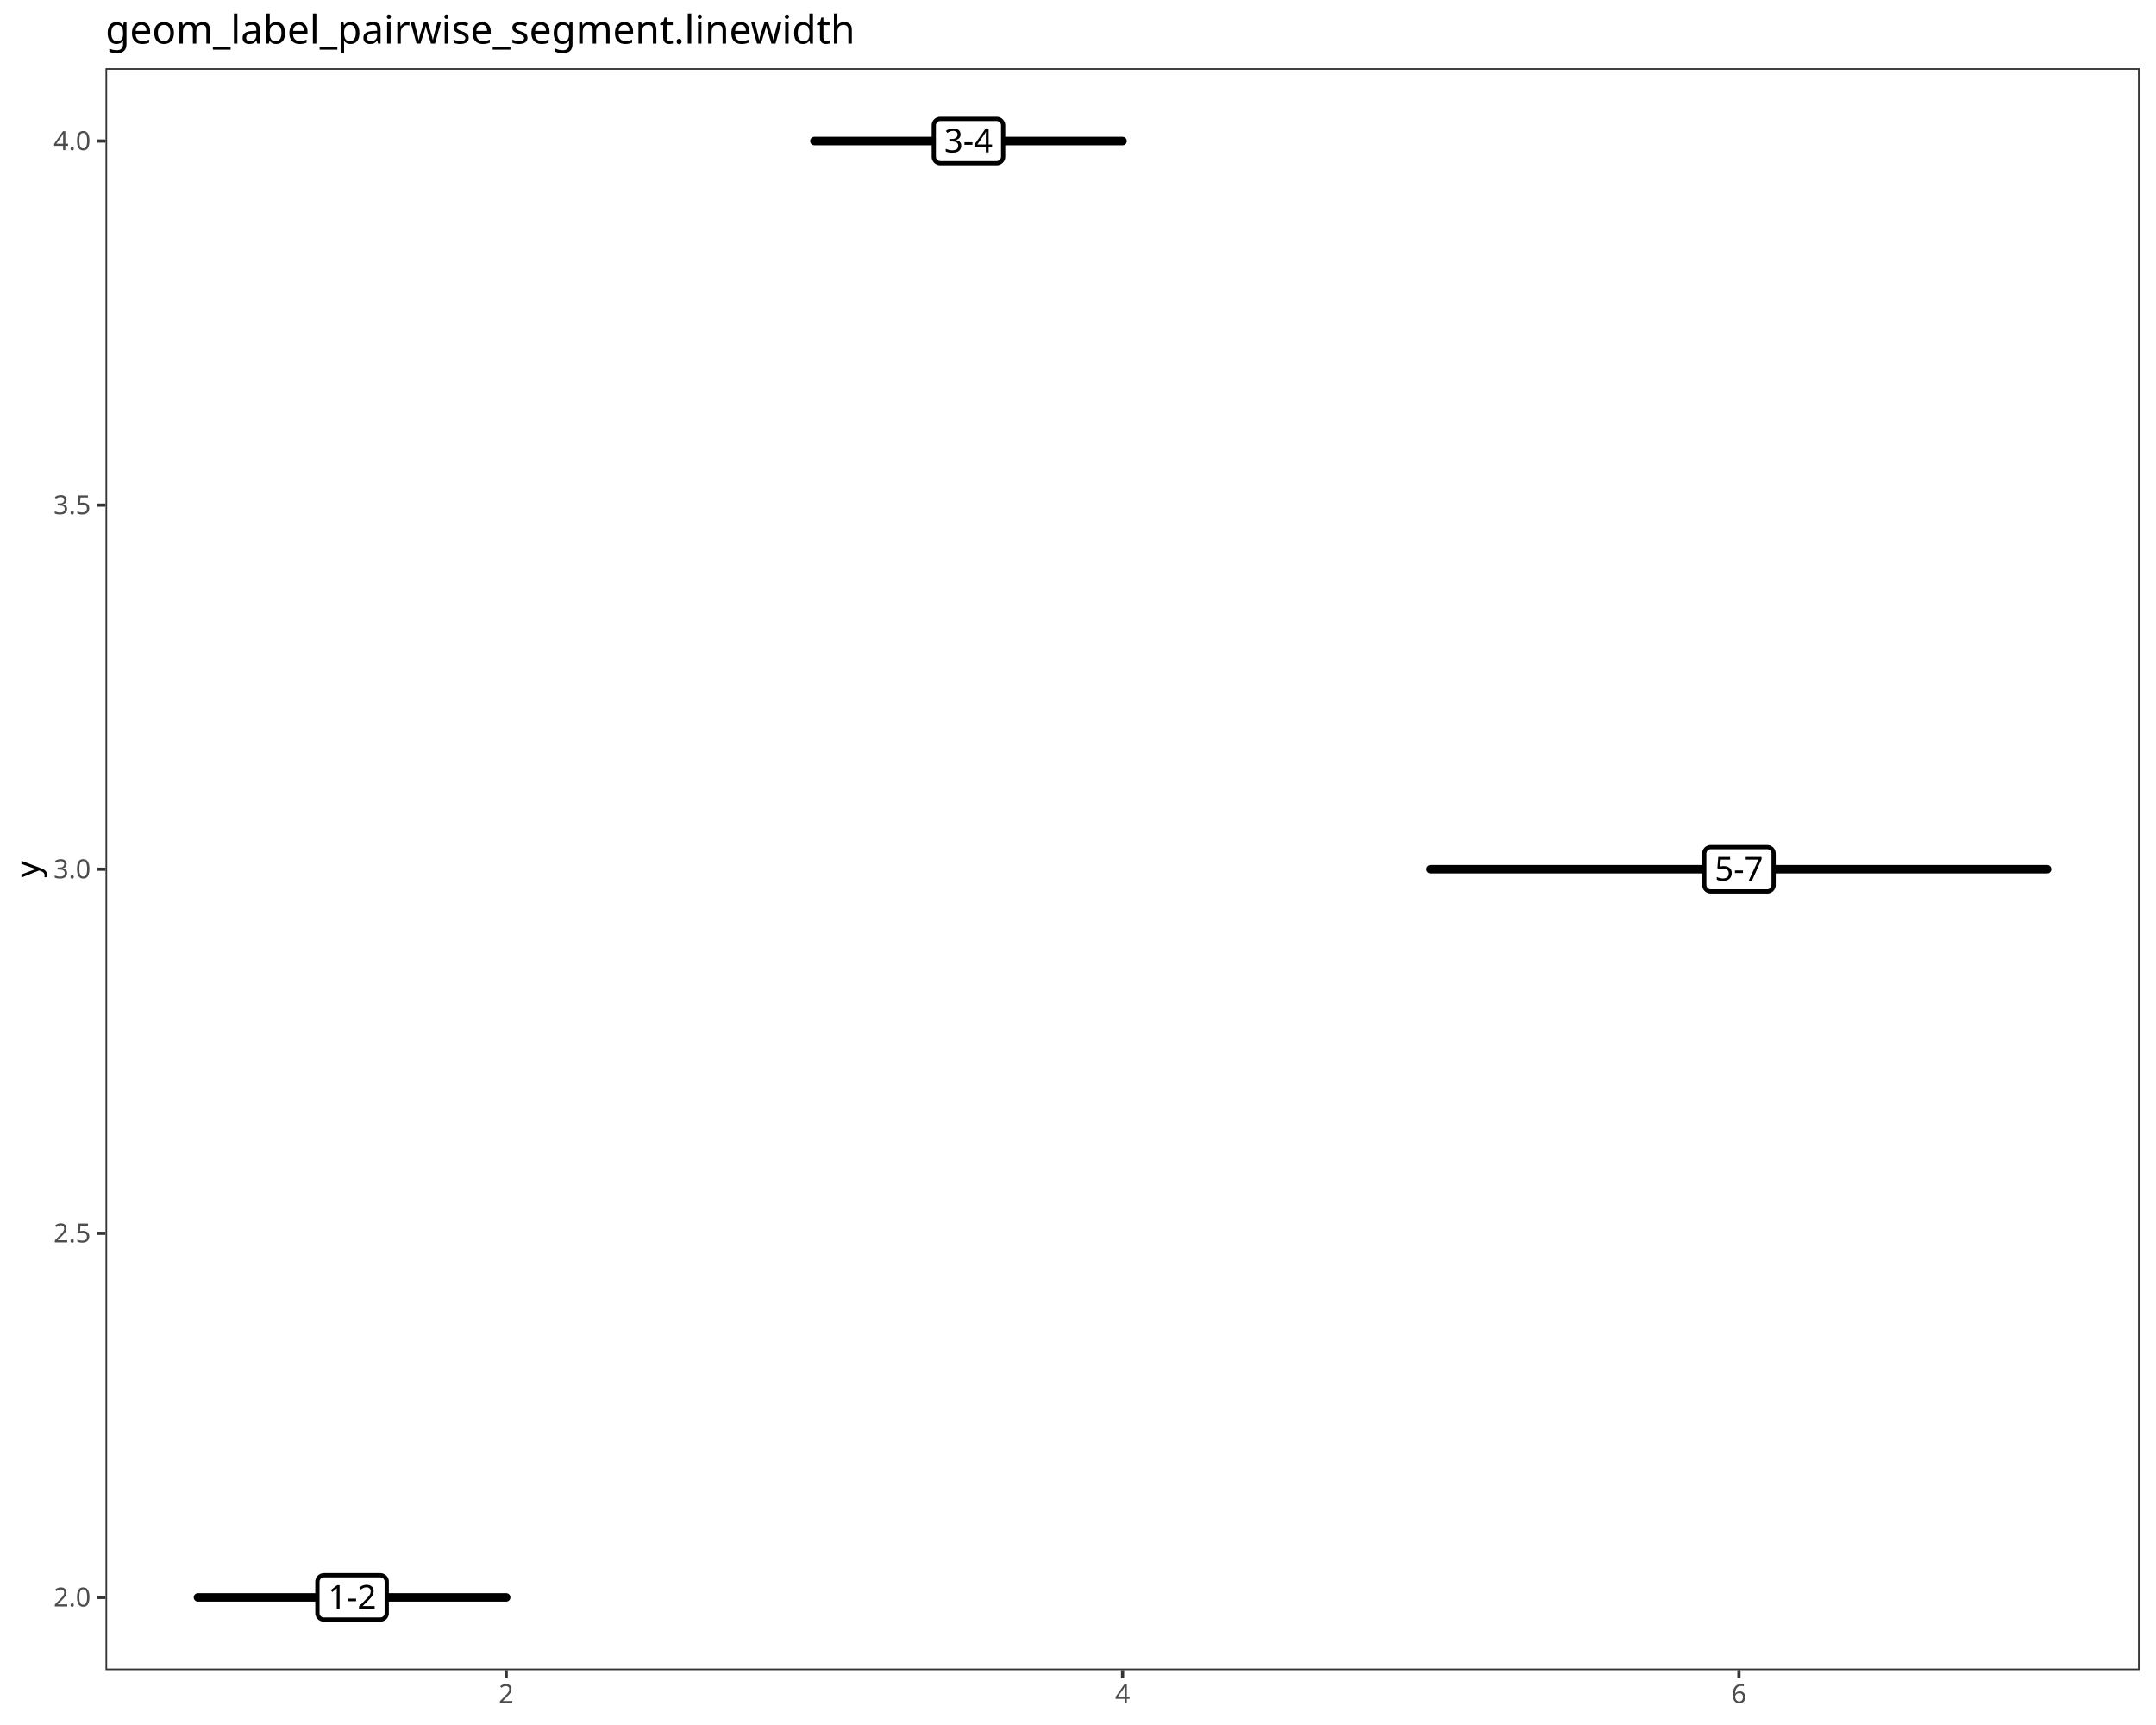
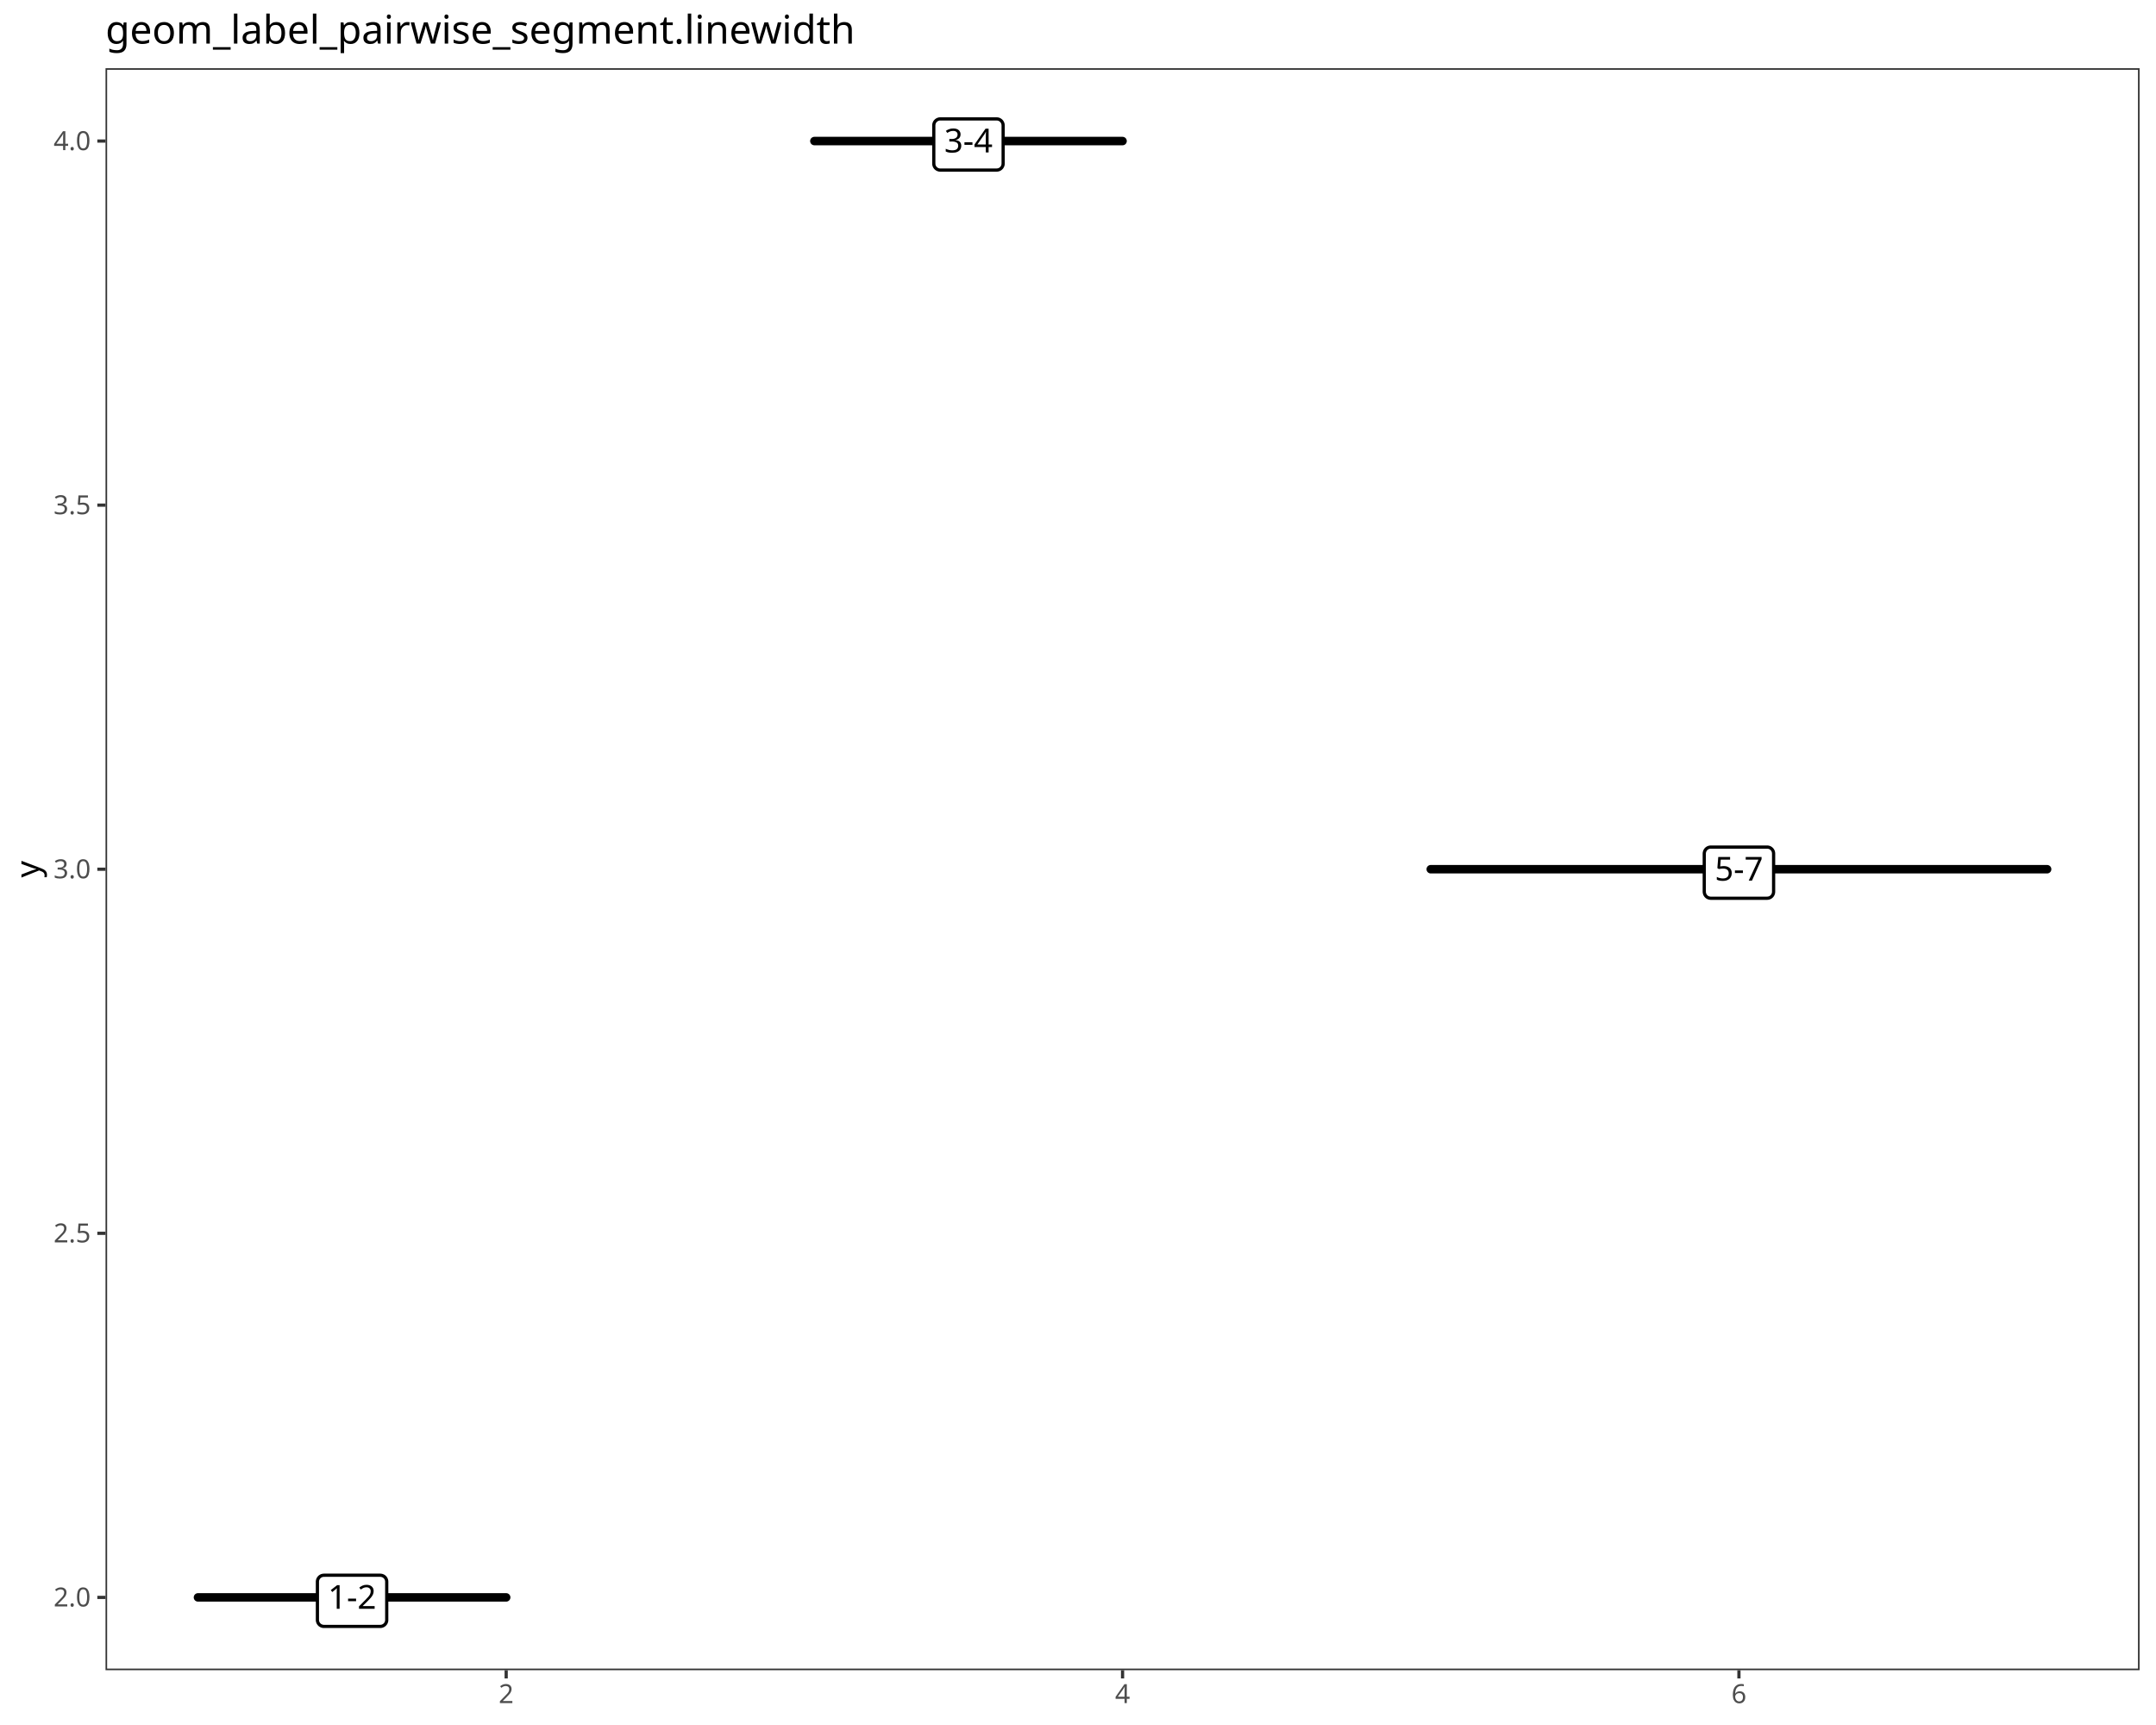
<svg xmlns="http://www.w3.org/2000/svg" class="svglite" data-engine-version="2.0" width="720.00pt" height="576.00pt" viewBox="0 0 720.00 576.00">
  <defs>
    <style type="text/css">
    .svglite line, .svglite polyline, .svglite polygon, .svglite path, .svglite rect, .svglite circle {
      fill: none;
      stroke: #000000;
      stroke-linecap: round;
      stroke-linejoin: round;
      stroke-miterlimit: 10.00;
    }
  </style>
  </defs>
  <rect width="100%" height="100%" style="stroke: none; fill: #FFFFFF;" />
  <defs>
    <clipPath id="cpMC4wMHw3MjAuMDB8MC4wMHw1NzYuMDA=">
      <rect x="0.00" y="0.00" width="720.00" height="576.00" />
    </clipPath>
  </defs>
  <g clip-path="url(#cpMC4wMHw3MjAuMDB8MC4wMHw1NzYuMDA=)">
    <rect x="0.00" y="0.00" width="720.00" height="576.00" style="stroke-width: 1.07; stroke: #FFFFFF; fill: #FFFFFF;" />
  </g>
  <defs>
    <clipPath id="cpMzUuMjR8NzE0LjUyfDIyLjc4fDU1Ny43MQ==">
      <rect x="35.24" y="22.78" width="679.28" height="534.92" />
    </clipPath>
  </defs>
  <g clip-path="url(#cpMzUuMjR8NzE0LjUyfDIyLjc4fDU1Ny43MQ==)">
    <rect x="35.24" y="22.78" width="679.28" height="534.92" style="stroke-width: 1.07; stroke: none; fill: #FFFFFF;" />
    <line x1="66.11" y1="533.39" x2="169.04" y2="533.39" style="stroke-width: 2.83;" />
-     <polygon points="108.16,540.79 126.99,540.79 126.91,540.79 127.25,540.77 127.59,540.70 127.92,540.58 128.22,540.41 128.49,540.19 128.72,539.93 128.91,539.63 129.04,539.31 129.13,538.98 129.15,538.63 129.15,538.63 129.15,528.15 129.15,528.15 129.13,527.81 129.04,527.47 128.91,527.15 128.72,526.85 128.49,526.59 128.22,526.37 127.92,526.20 127.59,526.08 127.25,526.01 126.99,525.99 108.16,525.99 108.42,526.01 108.07,525.99 107.73,526.04 107.39,526.13 107.08,526.28 106.79,526.48 106.54,526.72 106.33,527.00 106.17,527.31 106.06,527.64 106.00,527.98 106.00,528.15 106.00,538.63 106.00,538.46 106.00,538.80 106.06,539.15 106.17,539.48 106.33,539.78 106.54,540.06 106.79,540.30 107.08,540.50 107.39,540.65 107.73,540.75 108.07,540.79 " style="stroke-width: 1.42; fill: #FFFFFF;" />
+     <polygon points="108.16,543.08 126.99,543.08 126.91,543.08 127.25,543.07 127.59,543.00 127.92,542.87 128.22,542.70 128.49,542.48 128.72,542.22 128.91,541.93 129.04,541.61 129.13,541.27 129.15,540.92 129.15,540.92 129.15,528.15 129.15,528.15 129.13,527.81 129.04,527.47 128.91,527.15 128.72,526.85 128.49,526.59 128.22,526.37 127.92,526.20 127.59,526.08 127.25,526.01 126.99,525.99 108.16,525.99 108.42,526.01 108.07,525.99 107.73,526.04 107.39,526.13 107.08,526.28 106.79,526.48 106.54,526.72 106.33,527.00 106.17,527.31 106.06,527.64 106.00,527.98 106.00,528.15 106.00,540.92 106.00,540.75 106.00,541.10 106.06,541.44 106.17,541.77 106.33,542.08 106.54,542.35 106.79,542.60 107.08,542.79 107.39,542.94 107.73,543.04 108.07,543.08 " style="stroke-width: 1.07; fill: #FFFFFF;" />
    <text x="117.58" y="537.19" text-anchor="middle" style="font-size: 11.04px; font-family: sans;" textLength="15.96px" lengthAdjust="spacingAndGlyphs">1-2</text>
    <line x1="271.96" y1="47.10" x2="374.88" y2="47.10" style="stroke-width: 2.83;" />
-     <polygon points="314.00,54.50 332.84,54.50 332.75,54.50 333.10,54.48 333.44,54.41 333.76,54.29 334.06,54.11 334.33,53.89 334.56,53.63 334.75,53.34 334.89,53.02 334.97,52.68 335.00,52.34 335.00,52.34 335.00,41.86 335.00,41.86 334.97,41.51 334.89,41.18 334.75,40.86 334.56,40.56 334.33,40.30 334.06,40.08 333.76,39.91 333.44,39.78 333.10,39.72 332.84,39.70 314.00,39.70 314.26,39.72 313.91,39.70 313.57,39.74 313.23,39.84 312.92,39.99 312.63,40.19 312.38,40.43 312.17,40.70 312.01,41.01 311.90,41.34 311.85,41.69 311.84,41.86 311.84,52.34 311.85,52.16 311.85,52.51 311.90,52.85 312.01,53.18 312.17,53.49 312.38,53.77 312.63,54.01 312.92,54.21 313.23,54.36 313.57,54.45 313.91,54.50 " style="stroke-width: 1.42; fill: #FFFFFF;" />
+     <polygon points="314.00,56.79 332.84,56.79 332.75,56.79 333.10,56.77 333.44,56.70 333.76,56.58 334.06,56.41 334.33,56.19 334.56,55.93 334.75,55.63 334.89,55.31 334.97,54.98 335.00,54.63 335.00,54.63 335.00,41.86 335.00,41.86 334.97,41.51 334.89,41.18 334.75,40.86 334.56,40.56 334.33,40.30 334.06,40.08 333.76,39.91 333.44,39.78 333.10,39.72 332.84,39.70 314.00,39.70 314.26,39.72 313.91,39.70 313.57,39.74 313.23,39.84 312.92,39.99 312.63,40.19 312.38,40.43 312.17,40.70 312.01,41.01 311.90,41.34 311.85,41.69 311.84,41.86 311.84,54.63 311.85,54.45 311.85,54.80 311.90,55.15 312.01,55.48 312.17,55.78 312.38,56.06 312.63,56.30 312.92,56.50 313.23,56.65 313.57,56.75 313.91,56.79 " style="stroke-width: 1.07; fill: #FFFFFF;" />
    <text x="323.42" y="50.90" text-anchor="middle" style="font-size: 11.04px; font-family: sans;" textLength="15.96px" lengthAdjust="spacingAndGlyphs">3-4</text>
    <line x1="477.80" y1="290.24" x2="683.64" y2="290.24" style="stroke-width: 2.83;" />
-     <polygon points="571.30,297.64 590.14,297.64 590.05,297.64 590.40,297.63 590.74,297.56 591.07,297.43 591.37,297.26 591.64,297.04 591.87,296.78 592.05,296.49 592.19,296.17 592.27,295.83 592.30,295.48 592.30,295.48 592.30,285.01 592.30,285.01 592.27,284.66 592.19,284.32 592.05,284.00 591.87,283.71 591.64,283.45 591.37,283.23 591.07,283.05 590.74,282.93 590.40,282.86 590.14,282.85 571.30,282.85 571.56,282.86 571.22,282.85 570.87,282.89 570.54,282.99 570.22,283.14 569.94,283.33 569.69,283.57 569.48,283.85 569.32,284.16 569.21,284.49 569.15,284.83 569.14,285.01 569.14,295.48 569.15,295.31 569.15,295.66 569.21,296.00 569.32,296.33 569.48,296.64 569.69,296.92 569.94,297.16 570.22,297.35 570.54,297.50 570.87,297.60 571.22,297.64 " style="stroke-width: 1.42; fill: #FFFFFF;" />
+     <polygon points="571.30,299.94 590.14,299.94 590.05,299.93 590.40,299.92 590.74,299.85 591.07,299.73 591.37,299.55 591.64,299.33 591.87,299.07 592.05,298.78 592.19,298.46 592.27,298.12 592.30,297.78 592.30,297.78 592.30,285.01 592.30,285.01 592.27,284.66 592.19,284.32 592.05,284.00 591.87,283.71 591.64,283.45 591.37,283.23 591.07,283.05 590.74,282.93 590.40,282.86 590.14,282.85 571.30,282.85 571.56,282.86 571.22,282.85 570.87,282.89 570.54,282.99 570.22,283.14 569.94,283.33 569.69,283.57 569.48,283.85 569.32,284.16 569.21,284.49 569.15,284.83 569.14,285.01 569.14,297.78 569.15,297.60 569.15,297.95 569.21,298.29 569.32,298.62 569.48,298.93 569.69,299.21 569.94,299.45 570.22,299.65 570.54,299.79 570.87,299.89 571.22,299.93 " style="stroke-width: 1.07; fill: #FFFFFF;" />
    <text x="580.72" y="294.04" text-anchor="middle" style="font-size: 11.04px; font-family: sans;" textLength="15.96px" lengthAdjust="spacingAndGlyphs">5-7</text>
    <rect x="35.24" y="22.78" width="679.28" height="534.92" style="stroke-width: 1.07; stroke: #333333;" />
  </g>
  <g clip-path="url(#cpMC4wMHw3MjAuMDB8MC4wMHw1NzYuMDA=)">
    <text x="30.31" y="536.42" text-anchor="end" style="font-size: 8.80px; fill: #4D4D4D; font-family: sans;" textLength="12.23px" lengthAdjust="spacingAndGlyphs">2.0</text>
    <text x="30.31" y="414.85" text-anchor="end" style="font-size: 8.80px; fill: #4D4D4D; font-family: sans;" textLength="12.23px" lengthAdjust="spacingAndGlyphs">2.5</text>
    <text x="30.31" y="293.27" text-anchor="end" style="font-size: 8.80px; fill: #4D4D4D; font-family: sans;" textLength="12.23px" lengthAdjust="spacingAndGlyphs">3.0</text>
    <text x="30.31" y="171.70" text-anchor="end" style="font-size: 8.80px; fill: #4D4D4D; font-family: sans;" textLength="12.23px" lengthAdjust="spacingAndGlyphs">3.5</text>
    <text x="30.31" y="50.13" text-anchor="end" style="font-size: 8.80px; fill: #4D4D4D; font-family: sans;" textLength="12.23px" lengthAdjust="spacingAndGlyphs">4.0</text>
    <polyline points="32.50,533.39 35.24,533.39 " style="stroke-width: 1.07; stroke: #333333; stroke-linecap: butt;" />
    <polyline points="32.50,411.82 35.24,411.82 " style="stroke-width: 1.07; stroke: #333333; stroke-linecap: butt;" />
    <polyline points="32.50,290.24 35.24,290.24 " style="stroke-width: 1.07; stroke: #333333; stroke-linecap: butt;" />
    <polyline points="32.50,168.67 35.24,168.67 " style="stroke-width: 1.07; stroke: #333333; stroke-linecap: butt;" />
    <polyline points="32.50,47.10 35.24,47.10 " style="stroke-width: 1.07; stroke: #333333; stroke-linecap: butt;" />
    <polyline points="169.04,560.45 169.04,557.71 " style="stroke-width: 1.07; stroke: #333333; stroke-linecap: butt;" />
    <polyline points="374.88,560.45 374.88,557.71 " style="stroke-width: 1.07; stroke: #333333; stroke-linecap: butt;" />
    <polyline points="580.72,560.45 580.72,557.71 " style="stroke-width: 1.07; stroke: #333333; stroke-linecap: butt;" />
    <text x="169.04" y="568.69" text-anchor="middle" style="font-size: 8.80px; fill: #4D4D4D; font-family: sans;" textLength="4.89px" lengthAdjust="spacingAndGlyphs">2</text>
    <text x="374.88" y="568.69" text-anchor="middle" style="font-size: 8.80px; fill: #4D4D4D; font-family: sans;" textLength="4.89px" lengthAdjust="spacingAndGlyphs">4</text>
    <text x="580.72" y="568.69" text-anchor="middle" style="font-size: 8.80px; fill: #4D4D4D; font-family: sans;" textLength="4.89px" lengthAdjust="spacingAndGlyphs">6</text>
    <text transform="translate(13.05,290.24) rotate(-90)" text-anchor="middle" style="font-size: 11.00px; font-family: sans;" textLength="5.50px" lengthAdjust="spacingAndGlyphs">y</text>
    <text x="35.24" y="14.56" style="font-size: 13.20px; font-family: sans;" textLength="237.03px" lengthAdjust="spacingAndGlyphs">geom_label_pairwise_segment.linewidth</text>
  </g>
</svg>
